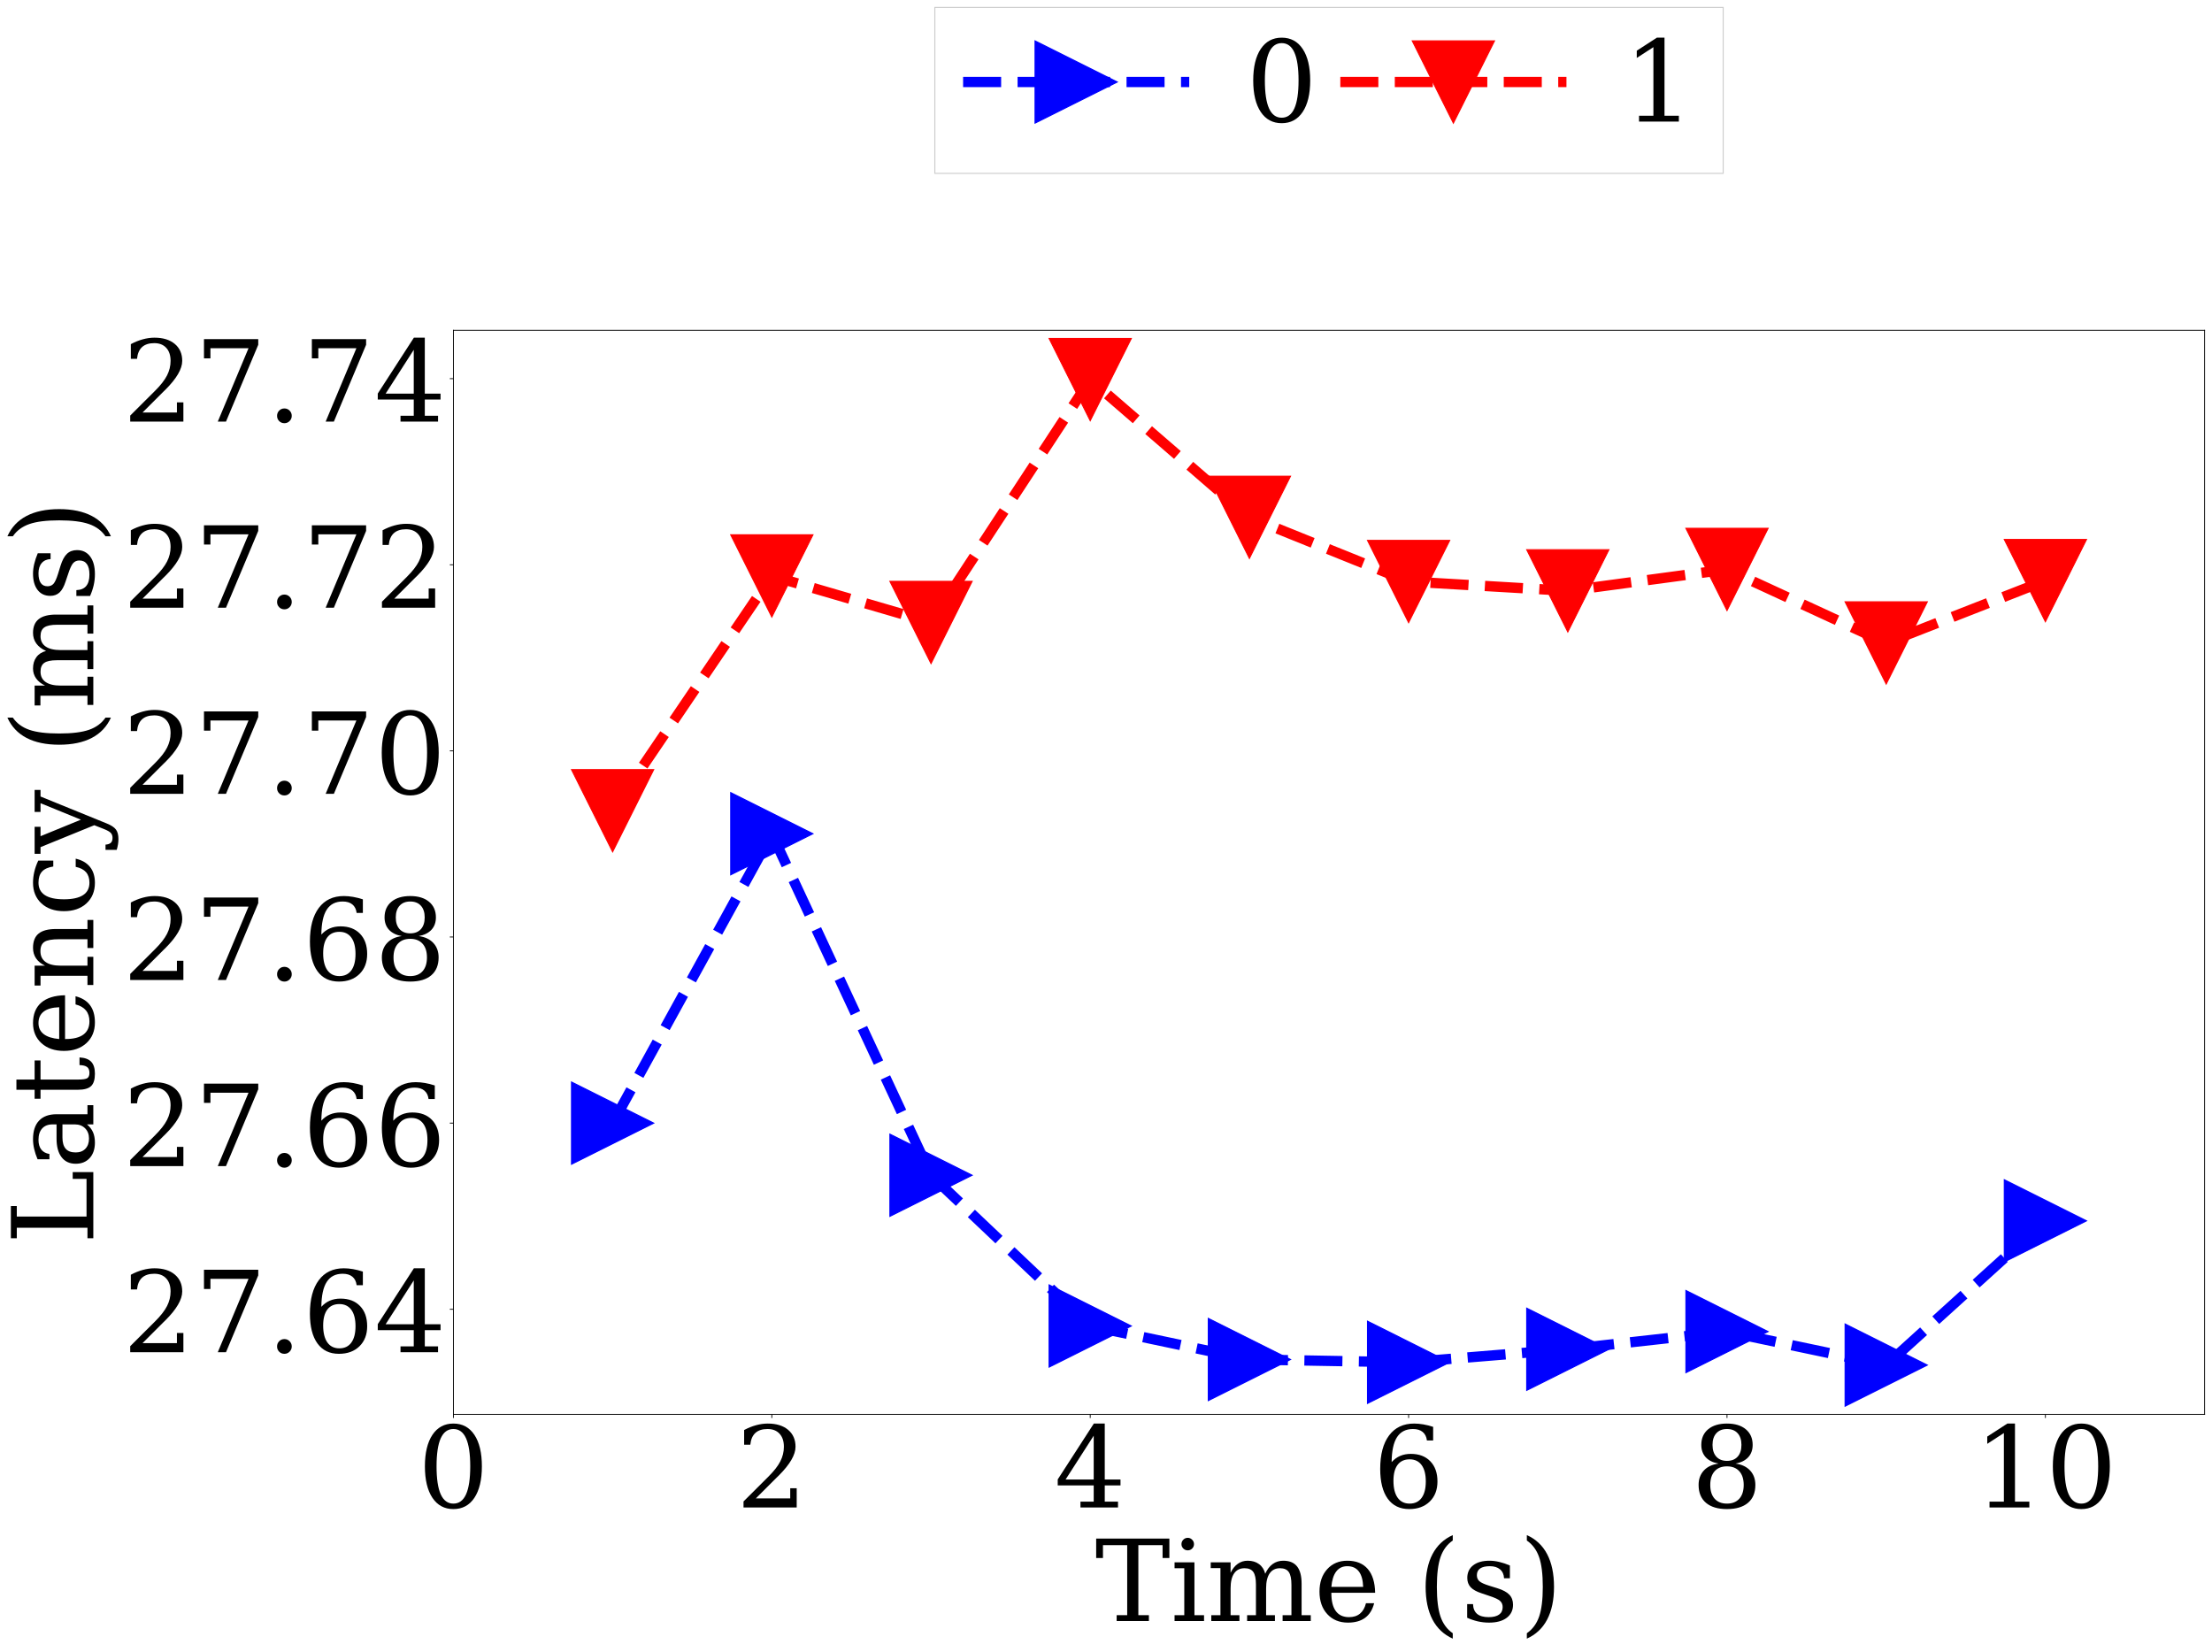
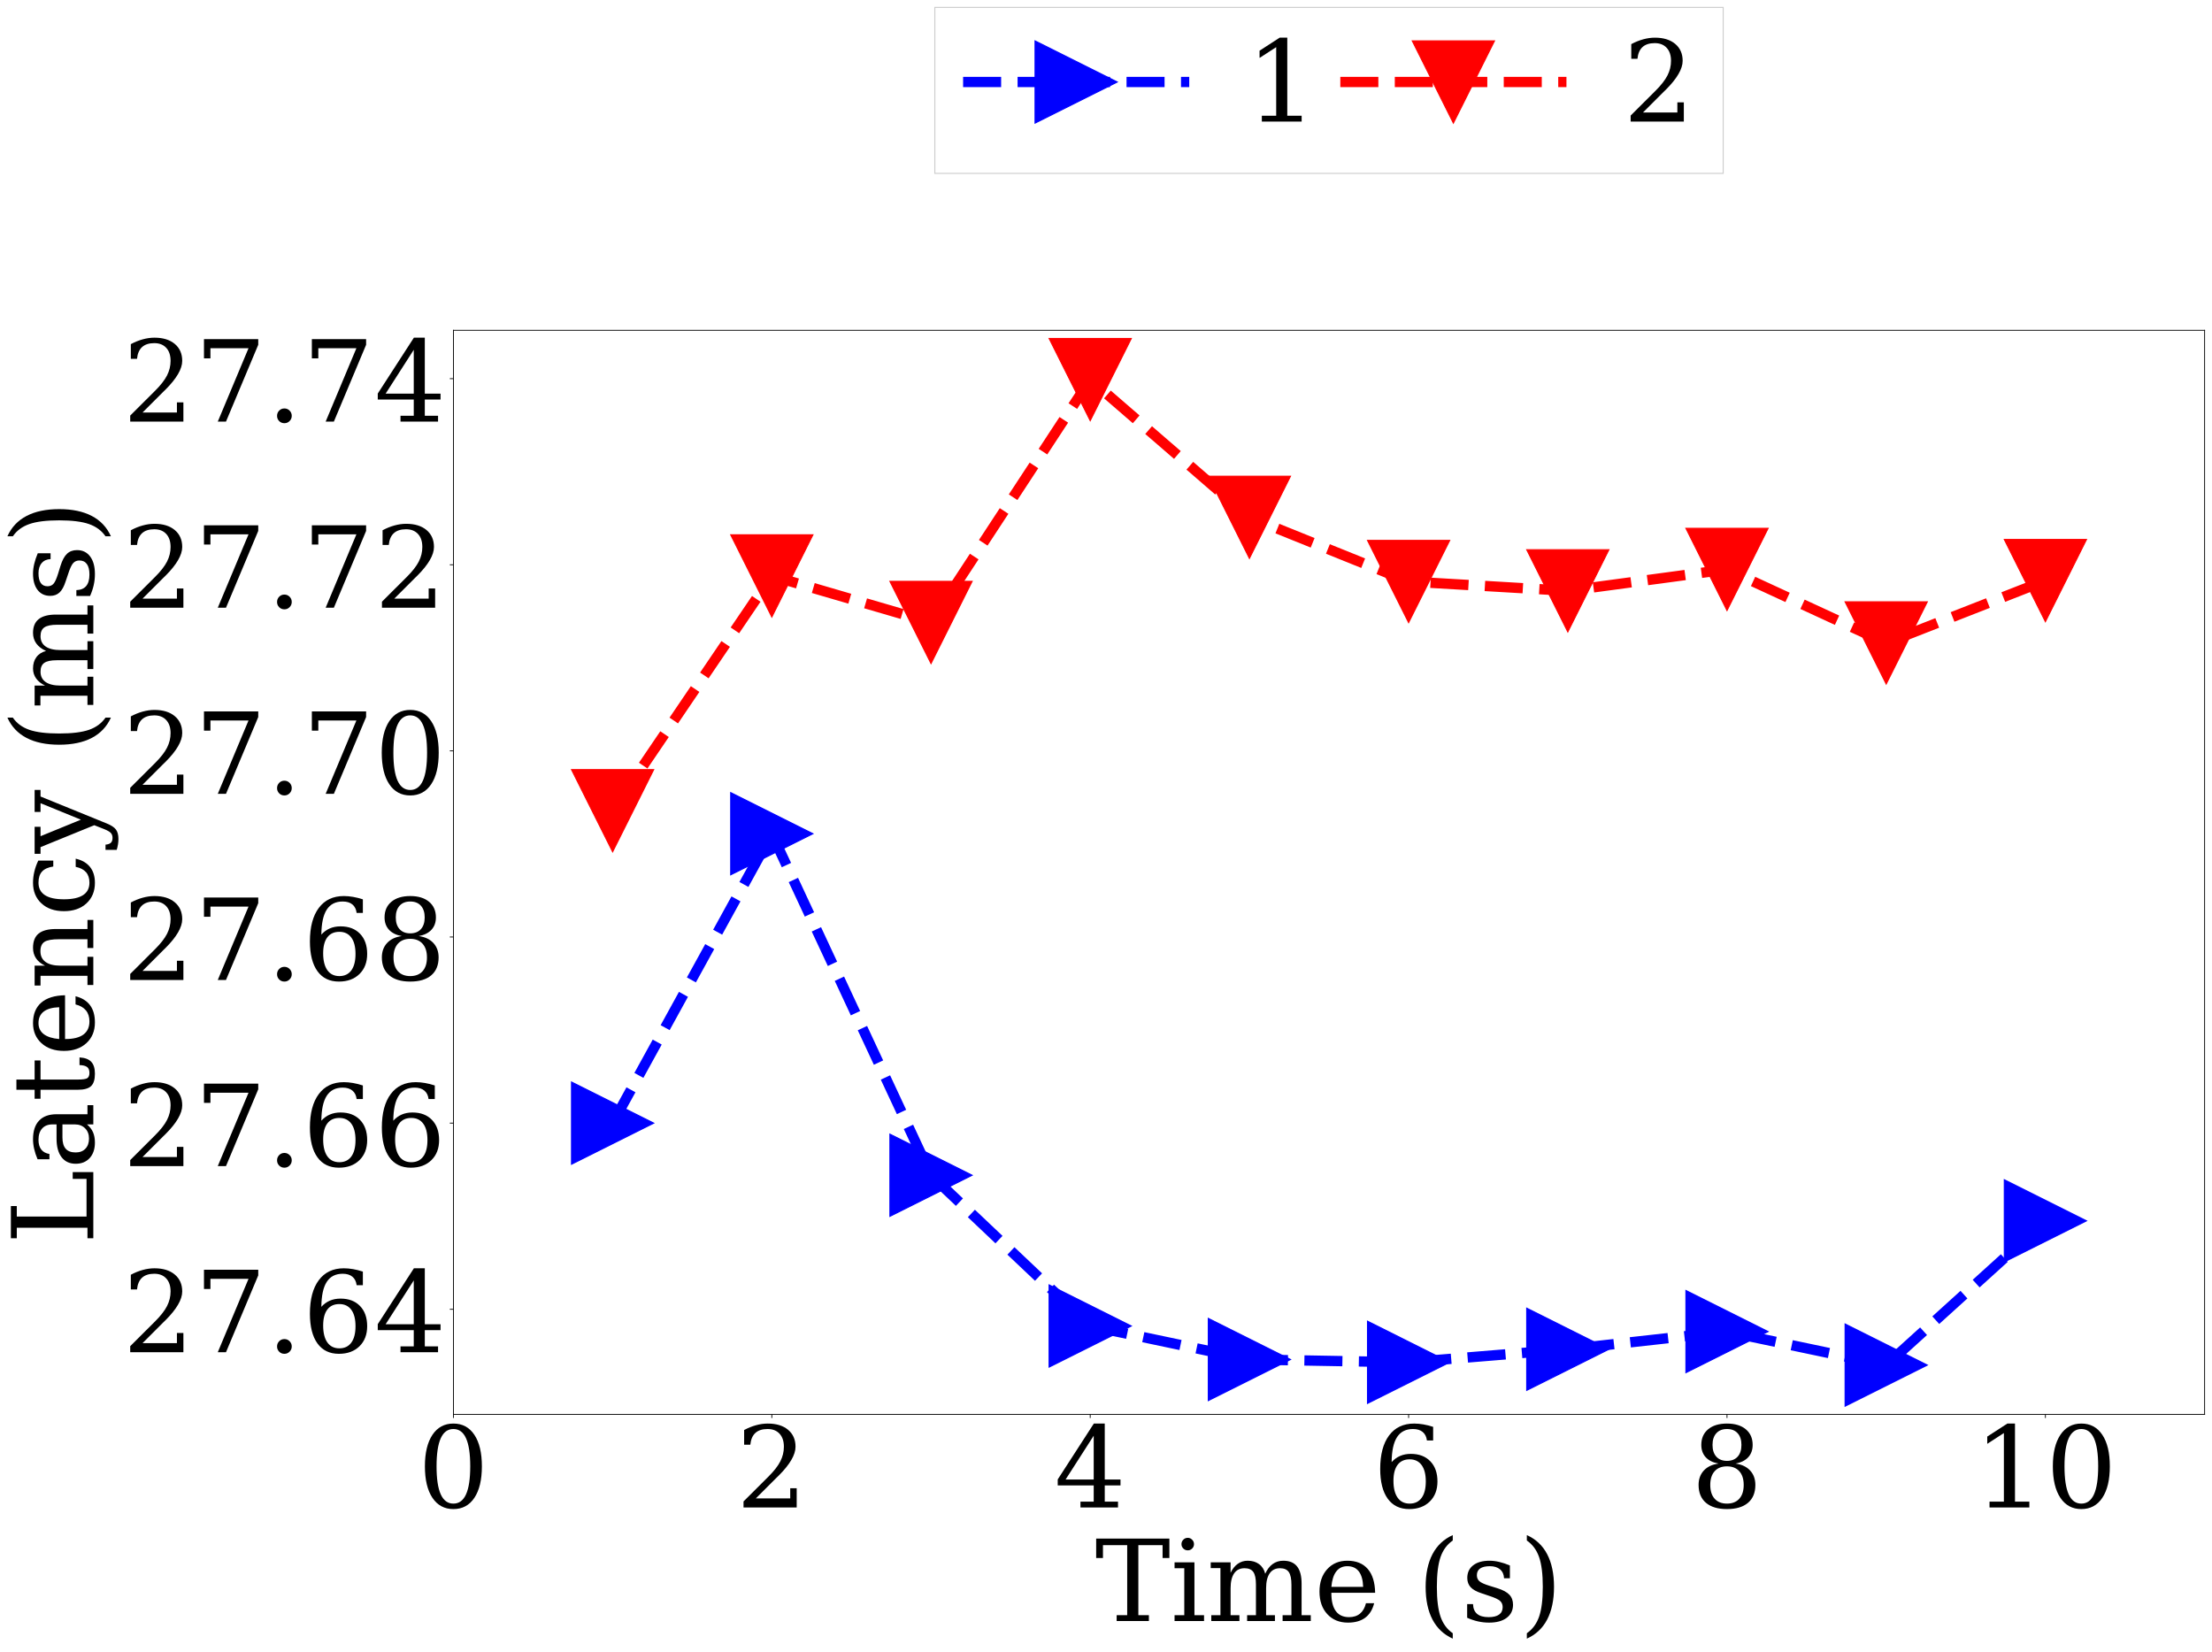
<svg xmlns="http://www.w3.org/2000/svg" xmlns:xlink="http://www.w3.org/1999/xlink" width="2152.035pt" height="1607.074pt" viewBox="0 0 2152.035 1607.074" version="1.1">
  <defs>
    <style type="text/css">*{stroke-linejoin: round; stroke-linecap: butt}</style>
  </defs>
  <g id="figure_1">
    <g id="patch_1">
      <path d="M 0 1607.074  L 2152.035 1607.074  L 2152.035 0  L 0 0  z " style="fill: #ffffff; stroke: #ffffff; stroke-linejoin: miter" />
    </g>
    <g id="axes_1">
      <g id="patch_2">
        <path d="M 441.133 1375.955  L 2144.835 1375.955  L 2144.835 321.322  L 441.133 321.322  z " style="fill: #ffffff" />
      </g>
      <g id="matplotlib.axis_1">
        <g id="xtick_1">
          <g id="line2d_1">
            <defs>
-               <path id="m2daee3ca7c" d="M 0 0  L 0 3.5  " style="stroke: #000000; stroke-width: 0.8" />
+               <path id="mb042ab7eb0" d="M 0 0  L 0 3.5  " style="stroke: #000000; stroke-width: 0.8" />
            </defs>
            <g>
-               <use xlink:href="#m2daee3ca7c" x="441.133" y="1375.955" style="stroke: #000000; stroke-width: 0.8" />
+               <use xlink:href="#mb042ab7eb0" x="441.133" y="1375.955" style="stroke: #000000; stroke-width: 0.8" />
            </g>
          </g>
          <g id="text_1">
            <g transform="translate(406.1391 1466.538) scale(1.1 -1.1)">
              <defs>
                <path id="DejaVuSerif-30" d="M 2034 219  Q 2513 219 2750 744  Q 2988 1269 2988 2328  Q 2988 3391 2750 3916  Q 2513 4441 2034 4441  Q 1556 4441 1318 3916  Q 1081 3391 1081 2328  Q 1081 1269 1318 744  Q 1556 219 2034 219  z M 2034 -91  Q 1275 -91 848 546  Q 422 1184 422 2328  Q 422 3475 848 4112  Q 1275 4750 2034 4750  Q 2797 4750 3222 4112  Q 3647 3475 3647 2328  Q 3647 1184 3222 546  Q 2797 -91 2034 -91  z " transform="scale(0.015625)" />
              </defs>
              <use xlink:href="#DejaVuSerif-30" />
            </g>
          </g>
        </g>
        <g id="xtick_2">
          <g id="line2d_2">
            <g>
-               <use xlink:href="#m2daee3ca7c" x="750.897" y="1375.955" style="stroke: #000000; stroke-width: 0.8" />
+               <use xlink:href="#mb042ab7eb0" x="750.897" y="1375.955" style="stroke: #000000; stroke-width: 0.8" />
            </g>
          </g>
          <g id="text_2">
            <g transform="translate(715.9032 1466.538) scale(1.1 -1.1)">
              <defs>
                <path id="DejaVuSerif-32" d="M 819 3553  L 469 3553  L 469 4384  Q 803 4563 1142 4656  Q 1481 4750 1806 4750  Q 2534 4750 2956 4397  Q 3378 4044 3378 3438  Q 3378 2753 2422 1800  Q 2347 1728 2309 1691  L 1131 513  L 3078 513  L 3078 1088  L 3444 1088  L 3444 0  L 434 0  L 434 341  L 1850 1753  Q 2319 2222 2519 2614  Q 2719 3006 2719 3438  Q 2719 3909 2473 4175  Q 2228 4441 1797 4441  Q 1350 4441 1106 4219  Q 863 3997 819 3553  z " transform="scale(0.015625)" />
              </defs>
              <use xlink:href="#DejaVuSerif-32" />
            </g>
          </g>
        </g>
        <g id="xtick_3">
          <g id="line2d_3">
            <g>
-               <use xlink:href="#m2daee3ca7c" x="1060.661" y="1375.955" style="stroke: #000000; stroke-width: 0.8" />
+               <use xlink:href="#mb042ab7eb0" x="1060.661" y="1375.955" style="stroke: #000000; stroke-width: 0.8" />
            </g>
          </g>
          <g id="text_3">
            <g transform="translate(1025.667 1466.538) scale(1.1 -1.1)">
              <defs>
                <path id="DejaVuSerif-34" d="M 2234 1581  L 2234 4063  L 641 1581  L 2234 1581  z M 3609 0  L 1484 0  L 1484 331  L 2234 331  L 2234 1247  L 197 1247  L 197 1588  L 2241 4750  L 2859 4750  L 2859 1581  L 3750 1581  L 3750 1247  L 2859 1247  L 2859 331  L 3609 331  L 3609 0  z " transform="scale(0.015625)" />
              </defs>
              <use xlink:href="#DejaVuSerif-34" />
            </g>
          </g>
        </g>
        <g id="xtick_4">
          <g id="line2d_4">
            <g>
-               <use xlink:href="#m2daee3ca7c" x="1370.425" y="1375.955" style="stroke: #000000; stroke-width: 0.8" />
+               <use xlink:href="#mb042ab7eb0" x="1370.425" y="1375.955" style="stroke: #000000; stroke-width: 0.8" />
            </g>
          </g>
          <g id="text_4">
            <g transform="translate(1335.431 1466.538) scale(1.1 -1.1)">
              <defs>
                <path id="DejaVuSerif-36" d="M 2094 219  Q 2534 219 2771 542  Q 3009 866 3009 1472  Q 3009 2078 2771 2401  Q 2534 2725 2094 2725  Q 1647 2725 1412 2412  Q 1178 2100 1178 1509  Q 1178 888 1415 553  Q 1653 219 2094 219  z M 1075 2569  Q 1288 2803 1556 2918  Q 1825 3034 2163 3034  Q 2859 3034 3264 2615  Q 3669 2197 3669 1472  Q 3669 763 3233 336  Q 2797 -91 2069 -91  Q 1278 -91 853 498  Q 428 1088 428 2181  Q 428 3406 931 4078  Q 1434 4750 2350 4750  Q 2597 4750 2869 4703  Q 3141 4656 3425 4563  L 3425 3794  L 3072 3794  Q 3034 4109 2831 4275  Q 2628 4441 2284 4441  Q 1678 4441 1381 3981  Q 1084 3522 1075 2569  z " transform="scale(0.015625)" />
              </defs>
              <use xlink:href="#DejaVuSerif-36" />
            </g>
          </g>
        </g>
        <g id="xtick_5">
          <g id="line2d_5">
            <g>
-               <use xlink:href="#m2daee3ca7c" x="1680.189" y="1375.955" style="stroke: #000000; stroke-width: 0.8" />
+               <use xlink:href="#mb042ab7eb0" x="1680.189" y="1375.955" style="stroke: #000000; stroke-width: 0.8" />
            </g>
          </g>
          <g id="text_5">
            <g transform="translate(1645.195 1466.538) scale(1.1 -1.1)">
              <defs>
                <path id="DejaVuSerif-38" d="M 2981 1275  Q 2981 1775 2732 2051  Q 2484 2328 2034 2328  Q 1584 2328 1336 2051  Q 1088 1775 1088 1275  Q 1088 772 1336 495  Q 1584 219 2034 219  Q 2484 219 2732 495  Q 2981 772 2981 1275  z M 2853 3541  Q 2853 3966 2637 4203  Q 2422 4441 2034 4441  Q 1650 4441 1433 4203  Q 1216 3966 1216 3541  Q 1216 3113 1433 2875  Q 1650 2638 2034 2638  Q 2422 2638 2637 2875  Q 2853 3113 2853 3541  z M 2516 2484  Q 3047 2413 3344 2092  Q 3641 1772 3641 1275  Q 3641 619 3225 264  Q 2809 -91 2034 -91  Q 1263 -91 845 264  Q 428 619 428 1275  Q 428 1772 725 2092  Q 1022 2413 1556 2484  Q 1084 2569 832 2842  Q 581 3116 581 3541  Q 581 4103 968 4426  Q 1356 4750 2034 4750  Q 2713 4750 3100 4426  Q 3488 4103 3488 3541  Q 3488 3116 3236 2842  Q 2984 2569 2516 2484  z " transform="scale(0.015625)" />
              </defs>
              <use xlink:href="#DejaVuSerif-38" />
            </g>
          </g>
        </g>
        <g id="xtick_6">
          <g id="line2d_6">
            <g>
-               <use xlink:href="#m2daee3ca7c" x="1989.953" y="1375.955" style="stroke: #000000; stroke-width: 0.8" />
+               <use xlink:href="#mb042ab7eb0" x="1989.953" y="1375.955" style="stroke: #000000; stroke-width: 0.8" />
            </g>
          </g>
          <g id="text_6">
            <g transform="translate(1919.966 1466.538) scale(1.1 -1.1)">
              <defs>
                <path id="DejaVuSerif-31" d="M 909 0  L 909 331  L 1722 331  L 1722 4213  L 781 3603  L 781 4013  L 1919 4750  L 2350 4750  L 2350 331  L 3163 331  L 3163 0  L 909 0  z " transform="scale(0.015625)" />
              </defs>
              <use xlink:href="#DejaVuSerif-31" />
              <use xlink:href="#DejaVuSerif-30" x="63.623" />
            </g>
          </g>
        </g>
        <g id="text_7">
          <g transform="translate(1065.379 1576.997) scale(1.1 -1.1)">
            <defs>
              <path id="DejaVuSerif-54" d="M 1222 0  L 1222 331  L 1819 331  L 1819 4294  L 447 4294  L 447 3566  L 63 3566  L 63 4666  L 4206 4666  L 4206 3566  L 3822 3566  L 3822 4294  L 2450 4294  L 2450 331  L 3047 331  L 3047 0  L 1222 0  z " transform="scale(0.015625)" />
              <path id="DejaVuSerif-69" d="M 622 4353  Q 622 4497 726 4603  Q 831 4709 978 4709  Q 1122 4709 1226 4603  Q 1331 4497 1331 4353  Q 1331 4206 1228 4103  Q 1125 4000 978 4000  Q 831 4000 726 4103  Q 622 4206 622 4353  z M 1356 331  L 1900 331  L 1900 0  L 231 0  L 231 331  L 781 331  L 781 2988  L 231 2988  L 231 3322  L 1356 3322  L 1356 331  z " transform="scale(0.015625)" />
              <path id="DejaVuSerif-6d" d="M 3316 2675  Q 3481 3041 3739 3227  Q 3997 3413 4341 3413  Q 4863 3413 5119 3089  Q 5375 2766 5375 2113  L 5375 331  L 5894 331  L 5894 0  L 4300 0  L 4300 331  L 4800 331  L 4800 2047  Q 4800 2556 4650 2772  Q 4500 2988 4153 2988  Q 3769 2988 3567 2697  Q 3366 2406 3366 1850  L 3366 331  L 3866 331  L 3866 0  L 2291 0  L 2291 331  L 2791 331  L 2791 2069  Q 2791 2566 2641 2777  Q 2491 2988 2144 2988  Q 1759 2988 1557 2697  Q 1356 2406 1356 1850  L 1356 331  L 1856 331  L 1856 0  L 263 0  L 263 331  L 781 331  L 781 2994  L 231 2994  L 231 3322  L 1356 3322  L 1356 2731  Q 1516 3063 1762 3238  Q 2009 3413 2322 3413  Q 2709 3413 2968 3220  Q 3228 3028 3316 2675  z " transform="scale(0.015625)" />
              <path id="DejaVuSerif-65" d="M 3469 1600  L 991 1600  L 991 1575  Q 991 903 1244 561  Q 1497 219 1991 219  Q 2369 219 2611 417  Q 2853 616 2950 1006  L 3413 1006  Q 3275 459 2904 184  Q 2534 -91 1931 -91  Q 1203 -91 761 389  Q 319 869 319 1663  Q 319 2450 753 2931  Q 1188 3413 1894 3413  Q 2647 3413 3050 2948  Q 3453 2484 3469 1600  z M 2791 1931  Q 2772 2513 2545 2808  Q 2319 3103 1894 3103  Q 1497 3103 1269 2806  Q 1041 2509 991 1931  L 2791 1931  z " transform="scale(0.015625)" />
              <path id="DejaVuSerif-20" transform="scale(0.015625)" />
              <path id="DejaVuSerif-28" d="M 2041 -997  Q 1281 -656 893 83  Q 506 822 506 1931  Q 506 3044 893 3783  Q 1281 4522 2041 4863  L 2041 4556  Q 1559 4225 1350 3623  Q 1141 3022 1141 1931  Q 1141 844 1350 242  Q 1559 -359 2041 -691  L 2041 -997  z " transform="scale(0.015625)" />
              <path id="DejaVuSerif-73" d="M 359 184  L 359 959  L 691 959  Q 703 588 923 403  Q 1144 219 1575 219  Q 1963 219 2166 364  Q 2369 509 2369 788  Q 2369 1006 2220 1140  Q 2072 1275 1594 1428  L 1178 1569  Q 750 1706 558 1912  Q 366 2119 366 2438  Q 366 2894 700 3153  Q 1034 3413 1625 3413  Q 1888 3413 2178 3344  Q 2469 3275 2778 3144  L 2778 2419  L 2447 2419  Q 2434 2741 2221 2922  Q 2009 3103 1644 3103  Q 1281 3103 1095 2975  Q 909 2847 909 2591  Q 909 2381 1050 2254  Q 1191 2128 1613 1997  L 2069 1856  Q 2541 1709 2748 1489  Q 2956 1269 2956 922  Q 2956 450 2595 179  Q 2234 -91 1600 -91  Q 1278 -91 972 -22  Q 666 47 359 184  z " transform="scale(0.015625)" />
              <path id="DejaVuSerif-29" d="M 453 -997  L 453 -691  Q 934 -359 1145 242  Q 1356 844 1356 1931  Q 1356 3022 1145 3623  Q 934 4225 453 4556  L 453 4863  Q 1216 4522 1603 3783  Q 1991 3044 1991 1931  Q 1991 822 1603 83  Q 1216 -656 453 -997  z " transform="scale(0.015625)" />
            </defs>
            <use xlink:href="#DejaVuSerif-54" />
            <use xlink:href="#DejaVuSerif-69" x="66.699" />
            <use xlink:href="#DejaVuSerif-6d" x="98.682" />
            <use xlink:href="#DejaVuSerif-65" x="193.506" />
            <use xlink:href="#DejaVuSerif-20" x="252.686" />
            <use xlink:href="#DejaVuSerif-28" x="284.473" />
            <use xlink:href="#DejaVuSerif-73" x="323.486" />
            <use xlink:href="#DejaVuSerif-29" x="374.805" />
          </g>
        </g>
      </g>
      <g id="matplotlib.axis_2">
        <g id="ytick_1">
          <g id="line2d_7">
            <defs>
-               <path id="m350b878d4e" d="M 0 0  L -3.5 0  " style="stroke: #000000; stroke-width: 0.8" />
+               <path id="m62bb1c5c98" d="M 0 0  L -3.5 0  " style="stroke: #000000; stroke-width: 0.8" />
            </defs>
            <g>
-               <use xlink:href="#m350b878d4e" x="441.133" y="1273.697" style="stroke: #000000; stroke-width: 0.8" />
+               <use xlink:href="#m62bb1c5c98" x="441.133" y="1273.697" style="stroke: #000000; stroke-width: 0.8" />
            </g>
          </g>
          <g id="text_8">
            <g transform="translate(119.2234 1315.488) scale(1.1 -1.1)">
              <defs>
                <path id="DejaVuSerif-37" d="M 3609 4347  L 1784 0  L 1319 0  L 3059 4153  L 903 4153  L 903 3578  L 538 3578  L 538 4666  L 3609 4666  L 3609 4347  z " transform="scale(0.015625)" />
                <path id="DejaVuSerif-2e" d="M 603 325  Q 603 500 722 622  Q 841 744 1019 744  Q 1191 744 1312 622  Q 1434 500 1434 325  Q 1434 153 1312 31  Q 1191 -91 1019 -91  Q 841 -91 722 29  Q 603 150 603 325  z " transform="scale(0.015625)" />
              </defs>
              <use xlink:href="#DejaVuSerif-32" />
              <use xlink:href="#DejaVuSerif-37" x="63.623" />
              <use xlink:href="#DejaVuSerif-2e" x="127.246" />
              <use xlink:href="#DejaVuSerif-36" x="159.033" />
              <use xlink:href="#DejaVuSerif-34" x="222.656" />
            </g>
          </g>
        </g>
        <g id="ytick_2">
          <g id="line2d_8">
            <g>
-               <use xlink:href="#m350b878d4e" x="441.133" y="1092.628" style="stroke: #000000; stroke-width: 0.8" />
+               <use xlink:href="#m62bb1c5c98" x="441.133" y="1092.628" style="stroke: #000000; stroke-width: 0.8" />
            </g>
          </g>
          <g id="text_9">
            <g transform="translate(119.2234 1134.419) scale(1.1 -1.1)">
              <use xlink:href="#DejaVuSerif-32" />
              <use xlink:href="#DejaVuSerif-37" x="63.623" />
              <use xlink:href="#DejaVuSerif-2e" x="127.246" />
              <use xlink:href="#DejaVuSerif-36" x="159.033" />
              <use xlink:href="#DejaVuSerif-36" x="222.656" />
            </g>
          </g>
        </g>
        <g id="ytick_3">
          <g id="line2d_9">
            <g>
-               <use xlink:href="#m350b878d4e" x="441.133" y="911.56" style="stroke: #000000; stroke-width: 0.8" />
+               <use xlink:href="#m62bb1c5c98" x="441.133" y="911.56" style="stroke: #000000; stroke-width: 0.8" />
            </g>
          </g>
          <g id="text_10">
            <g transform="translate(119.2234 953.351) scale(1.1 -1.1)">
              <use xlink:href="#DejaVuSerif-32" />
              <use xlink:href="#DejaVuSerif-37" x="63.623" />
              <use xlink:href="#DejaVuSerif-2e" x="127.246" />
              <use xlink:href="#DejaVuSerif-36" x="159.033" />
              <use xlink:href="#DejaVuSerif-38" x="222.656" />
            </g>
          </g>
        </g>
        <g id="ytick_4">
          <g id="line2d_10">
            <g>
-               <use xlink:href="#m350b878d4e" x="441.133" y="730.491" style="stroke: #000000; stroke-width: 0.8" />
+               <use xlink:href="#m62bb1c5c98" x="441.133" y="730.491" style="stroke: #000000; stroke-width: 0.8" />
            </g>
          </g>
          <g id="text_11">
            <g transform="translate(119.2234 772.2825) scale(1.1 -1.1)">
              <use xlink:href="#DejaVuSerif-32" />
              <use xlink:href="#DejaVuSerif-37" x="63.623" />
              <use xlink:href="#DejaVuSerif-2e" x="127.246" />
              <use xlink:href="#DejaVuSerif-37" x="159.033" />
              <use xlink:href="#DejaVuSerif-30" x="222.656" />
            </g>
          </g>
        </g>
        <g id="ytick_5">
          <g id="line2d_11">
            <g>
-               <use xlink:href="#m350b878d4e" x="441.133" y="549.423" style="stroke: #000000; stroke-width: 0.8" />
+               <use xlink:href="#m62bb1c5c98" x="441.133" y="549.423" style="stroke: #000000; stroke-width: 0.8" />
            </g>
          </g>
          <g id="text_12">
            <g transform="translate(119.2234 591.2141) scale(1.1 -1.1)">
              <use xlink:href="#DejaVuSerif-32" />
              <use xlink:href="#DejaVuSerif-37" x="63.623" />
              <use xlink:href="#DejaVuSerif-2e" x="127.246" />
              <use xlink:href="#DejaVuSerif-37" x="159.033" />
              <use xlink:href="#DejaVuSerif-32" x="222.656" />
            </g>
          </g>
        </g>
        <g id="ytick_6">
          <g id="line2d_12">
            <g>
-               <use xlink:href="#m350b878d4e" x="441.133" y="368.354" style="stroke: #000000; stroke-width: 0.8" />
+               <use xlink:href="#m62bb1c5c98" x="441.133" y="368.354" style="stroke: #000000; stroke-width: 0.8" />
            </g>
          </g>
          <g id="text_13">
            <g transform="translate(119.2234 410.1456) scale(1.1 -1.1)">
              <use xlink:href="#DejaVuSerif-32" />
              <use xlink:href="#DejaVuSerif-37" x="63.623" />
              <use xlink:href="#DejaVuSerif-2e" x="127.246" />
              <use xlink:href="#DejaVuSerif-37" x="159.033" />
              <use xlink:href="#DejaVuSerif-34" x="222.656" />
            </g>
          </g>
        </g>
        <g id="text_14">
          <g transform="translate(90.78281 1210.684) rotate(-90) scale(1.1 -1.1)">
            <defs>
              <path id="DejaVuSerif-4c" d="M 353 0  L 353 331  L 947 331  L 947 4331  L 353 4331  L 353 4666  L 2175 4666  L 2175 4331  L 1581 4331  L 1581 384  L 3713 384  L 3713 1166  L 4097 1166  L 4097 0  L 353 0  z " transform="scale(0.015625)" />
              <path id="DejaVuSerif-61" d="M 2547 1044  L 2547 1747  L 1806 1747  Q 1378 1747 1168 1562  Q 959 1378 959 997  Q 959 650 1171 447  Q 1384 244 1747 244  Q 2106 244 2326 466  Q 2547 688 2547 1044  z M 3122 2075  L 3122 331  L 3634 331  L 3634 0  L 2547 0  L 2547 359  Q 2356 128 2106 18  Q 1856 -91 1522 -91  Q 969 -91 644 203  Q 319 497 319 997  Q 319 1513 691 1797  Q 1063 2081 1741 2081  L 2547 2081  L 2547 2309  Q 2547 2688 2317 2895  Q 2088 3103 1672 3103  Q 1328 3103 1125 2947  Q 922 2791 872 2484  L 575 2484  L 575 3156  Q 875 3284 1158 3348  Q 1441 3413 1709 3413  Q 2400 3413 2761 3070  Q 3122 2728 3122 2075  z " transform="scale(0.015625)" />
              <path id="DejaVuSerif-74" d="M 691 2988  L 184 2988  L 184 3322  L 691 3322  L 691 4353  L 1269 4353  L 1269 3322  L 2350 3322  L 2350 2988  L 1269 2988  L 1269 878  Q 1269 456 1350 337  Q 1431 219 1650 219  Q 1875 219 1978 351  Q 2081 484 2088 781  L 2522 781  Q 2497 328 2275 118  Q 2053 -91 1600 -91  Q 1103 -91 897 129  Q 691 350 691 878  L 691 2988  z " transform="scale(0.015625)" />
              <path id="DejaVuSerif-6e" d="M 263 0  L 263 331  L 781 331  L 781 2988  L 231 2988  L 231 3322  L 1356 3322  L 1356 2731  Q 1516 3069 1770 3241  Q 2025 3413 2363 3413  Q 2913 3413 3172 3097  Q 3431 2781 3431 2113  L 3431 331  L 3944 331  L 3944 0  L 2356 0  L 2356 331  L 2853 331  L 2853 1931  Q 2853 2541 2703 2767  Q 2553 2994 2175 2994  Q 1775 2994 1565 2701  Q 1356 2409 1356 1850  L 1356 331  L 1856 331  L 1856 0  L 263 0  z " transform="scale(0.015625)" />
              <path id="DejaVuSerif-63" d="M 3291 997  Q 3169 466 2822 187  Q 2475 -91 1925 -91  Q 1200 -91 759 389  Q 319 869 319 1663  Q 319 2459 759 2936  Q 1200 3413 1925 3413  Q 2241 3413 2553 3339  Q 2866 3266 3181 3116  L 3181 2266  L 2847 2266  Q 2781 2703 2561 2903  Q 2341 3103 1931 3103  Q 1466 3103 1228 2742  Q 991 2381 991 1663  Q 991 944 1227 581  Q 1463 219 1931 219  Q 2303 219 2525 412  Q 2747 606 2828 997  L 3291 997  z " transform="scale(0.015625)" />
              <path id="DejaVuSerif-79" d="M 1381 -609  L 1600 -56  L 359 2988  L -19 2988  L -19 3322  L 1509 3322  L 1509 2988  L 978 2988  L 1913 703  L 2847 2988  L 2350 2988  L 2350 3322  L 3597 3322  L 3597 2988  L 3225 2988  L 1703 -750  Q 1547 -1138 1356 -1280  Q 1166 -1422 819 -1422  Q 672 -1422 517 -1397  Q 363 -1372 206 -1325  L 206 -691  L 500 -691  Q 519 -903 608 -995  Q 697 -1088 884 -1088  Q 1056 -1088 1161 -992  Q 1266 -897 1381 -609  z " transform="scale(0.015625)" />
            </defs>
            <use xlink:href="#DejaVuSerif-4c" />
            <use xlink:href="#DejaVuSerif-61" x="66.406" />
            <use xlink:href="#DejaVuSerif-74" x="126.025" />
            <use xlink:href="#DejaVuSerif-65" x="166.211" />
            <use xlink:href="#DejaVuSerif-6e" x="225.391" />
            <use xlink:href="#DejaVuSerif-63" x="289.795" />
            <use xlink:href="#DejaVuSerif-79" x="345.801" />
            <use xlink:href="#DejaVuSerif-20" x="402.295" />
            <use xlink:href="#DejaVuSerif-28" x="434.082" />
            <use xlink:href="#DejaVuSerif-6d" x="473.096" />
            <use xlink:href="#DejaVuSerif-73" x="567.92" />
            <use xlink:href="#DejaVuSerif-29" x="619.238" />
          </g>
        </g>
      </g>
      <g id="line2d_13">
-         <path d="M 596.015 1092.628  L 750.897 811.067  L 905.779 1143.327  L 1060.661 1289.993  L 1215.543 1322.585  L 1370.425 1325.301  L 1525.307 1312.626  L 1680.189 1295.425  L 1835.071 1328.017  L 1989.953 1187.689  " clip-path="url(#p8cd9f87d47)" style="fill: none; stroke-dasharray: 37,16; stroke-dashoffset: 0; stroke: #0000ff; stroke-width: 10" />
+         <path d="M 596.015 1092.628  L 750.897 811.067  L 905.779 1143.327  L 1060.661 1289.993  L 1215.543 1322.585  L 1370.425 1325.301  L 1525.307 1312.626  L 1680.189 1295.425  L 1835.071 1328.017  L 1989.953 1187.689  " clip-path="url(#p33a8571966)" style="fill: none; stroke-dasharray: 37,16; stroke-dashoffset: 0; stroke: #0000ff; stroke-width: 10" />
        <defs>
-           <path id="m47dea654eb" d="M 40 0  L -40 -40  L -40 40  z " style="stroke: #0000ff; stroke-linejoin: miter" />
+           <path id="m468f413c3a" d="M 40 0  L -40 -40  L -40 40  z " style="stroke: #0000ff; stroke-linejoin: miter" />
        </defs>
-         <g clip-path="url(#p8cd9f87d47)">
-           <use xlink:href="#m47dea654eb" x="596.015" y="1092.628" style="fill: #0000ff; stroke: #0000ff; stroke-linejoin: miter" />
-           <use xlink:href="#m47dea654eb" x="750.897" y="811.067" style="fill: #0000ff; stroke: #0000ff; stroke-linejoin: miter" />
-           <use xlink:href="#m47dea654eb" x="905.779" y="1143.327" style="fill: #0000ff; stroke: #0000ff; stroke-linejoin: miter" />
-           <use xlink:href="#m47dea654eb" x="1060.661" y="1289.993" style="fill: #0000ff; stroke: #0000ff; stroke-linejoin: miter" />
-           <use xlink:href="#m47dea654eb" x="1215.543" y="1322.585" style="fill: #0000ff; stroke: #0000ff; stroke-linejoin: miter" />
-           <use xlink:href="#m47dea654eb" x="1370.425" y="1325.301" style="fill: #0000ff; stroke: #0000ff; stroke-linejoin: miter" />
-           <use xlink:href="#m47dea654eb" x="1525.307" y="1312.626" style="fill: #0000ff; stroke: #0000ff; stroke-linejoin: miter" />
-           <use xlink:href="#m47dea654eb" x="1680.189" y="1295.425" style="fill: #0000ff; stroke: #0000ff; stroke-linejoin: miter" />
-           <use xlink:href="#m47dea654eb" x="1835.071" y="1328.017" style="fill: #0000ff; stroke: #0000ff; stroke-linejoin: miter" />
-           <use xlink:href="#m47dea654eb" x="1989.953" y="1187.689" style="fill: #0000ff; stroke: #0000ff; stroke-linejoin: miter" />
+         <g clip-path="url(#p33a8571966)">
+           <use xlink:href="#m468f413c3a" x="596.015" y="1092.628" style="fill: #0000ff; stroke: #0000ff; stroke-linejoin: miter" />
+           <use xlink:href="#m468f413c3a" x="750.897" y="811.067" style="fill: #0000ff; stroke: #0000ff; stroke-linejoin: miter" />
+           <use xlink:href="#m468f413c3a" x="905.779" y="1143.327" style="fill: #0000ff; stroke: #0000ff; stroke-linejoin: miter" />
+           <use xlink:href="#m468f413c3a" x="1060.661" y="1289.993" style="fill: #0000ff; stroke: #0000ff; stroke-linejoin: miter" />
+           <use xlink:href="#m468f413c3a" x="1215.543" y="1322.585" style="fill: #0000ff; stroke: #0000ff; stroke-linejoin: miter" />
+           <use xlink:href="#m468f413c3a" x="1370.425" y="1325.301" style="fill: #0000ff; stroke: #0000ff; stroke-linejoin: miter" />
+           <use xlink:href="#m468f413c3a" x="1525.307" y="1312.626" style="fill: #0000ff; stroke: #0000ff; stroke-linejoin: miter" />
+           <use xlink:href="#m468f413c3a" x="1680.189" y="1295.425" style="fill: #0000ff; stroke: #0000ff; stroke-linejoin: miter" />
+           <use xlink:href="#m468f413c3a" x="1835.071" y="1328.017" style="fill: #0000ff; stroke: #0000ff; stroke-linejoin: miter" />
+           <use xlink:href="#m468f413c3a" x="1989.953" y="1187.689" style="fill: #0000ff; stroke: #0000ff; stroke-linejoin: miter" />
        </g>
      </g>
      <g id="line2d_14">
-         <path d="M 596.015 788.692  L 750.897 560.287  L 905.779 605.554  L 1060.661 369.26  L 1215.543 503.25  L 1370.425 565.719  L 1525.307 574.772  L 1680.189 553.949  L 1835.071 625.471  L 1989.953 564.813  " clip-path="url(#p8cd9f87d47)" style="fill: none; stroke-dasharray: 37,16; stroke-dashoffset: 0; stroke: #ff0000; stroke-width: 10" />
+         <path d="M 596.015 788.692  L 750.897 560.287  L 905.779 605.554  L 1060.661 369.26  L 1215.543 503.25  L 1370.425 565.719  L 1525.307 574.772  L 1680.189 553.949  L 1835.071 625.471  L 1989.953 564.813  " clip-path="url(#p33a8571966)" style="fill: none; stroke-dasharray: 37,16; stroke-dashoffset: 0; stroke: #ff0000; stroke-width: 10" />
        <defs>
-           <path id="mfb63d2170f" d="M -0 40  L 40 -40  L -40 -40  z " style="stroke: #ff0000; stroke-linejoin: miter" />
+           <path id="m29e4d669f4" d="M -0 40  L 40 -40  L -40 -40  z " style="stroke: #ff0000; stroke-linejoin: miter" />
        </defs>
-         <g clip-path="url(#p8cd9f87d47)">
-           <use xlink:href="#mfb63d2170f" x="596.015" y="788.692" style="fill: #ff0000; stroke: #ff0000; stroke-linejoin: miter" />
-           <use xlink:href="#mfb63d2170f" x="750.897" y="560.287" style="fill: #ff0000; stroke: #ff0000; stroke-linejoin: miter" />
-           <use xlink:href="#mfb63d2170f" x="905.779" y="605.554" style="fill: #ff0000; stroke: #ff0000; stroke-linejoin: miter" />
-           <use xlink:href="#mfb63d2170f" x="1060.661" y="369.26" style="fill: #ff0000; stroke: #ff0000; stroke-linejoin: miter" />
-           <use xlink:href="#mfb63d2170f" x="1215.543" y="503.25" style="fill: #ff0000; stroke: #ff0000; stroke-linejoin: miter" />
-           <use xlink:href="#mfb63d2170f" x="1370.425" y="565.719" style="fill: #ff0000; stroke: #ff0000; stroke-linejoin: miter" />
-           <use xlink:href="#mfb63d2170f" x="1525.307" y="574.772" style="fill: #ff0000; stroke: #ff0000; stroke-linejoin: miter" />
-           <use xlink:href="#mfb63d2170f" x="1680.189" y="553.949" style="fill: #ff0000; stroke: #ff0000; stroke-linejoin: miter" />
-           <use xlink:href="#mfb63d2170f" x="1835.071" y="625.471" style="fill: #ff0000; stroke: #ff0000; stroke-linejoin: miter" />
-           <use xlink:href="#mfb63d2170f" x="1989.953" y="564.813" style="fill: #ff0000; stroke: #ff0000; stroke-linejoin: miter" />
+         <g clip-path="url(#p33a8571966)">
+           <use xlink:href="#m29e4d669f4" x="596.015" y="788.692" style="fill: #ff0000; stroke: #ff0000; stroke-linejoin: miter" />
+           <use xlink:href="#m29e4d669f4" x="750.897" y="560.287" style="fill: #ff0000; stroke: #ff0000; stroke-linejoin: miter" />
+           <use xlink:href="#m29e4d669f4" x="905.779" y="605.554" style="fill: #ff0000; stroke: #ff0000; stroke-linejoin: miter" />
+           <use xlink:href="#m29e4d669f4" x="1060.661" y="369.26" style="fill: #ff0000; stroke: #ff0000; stroke-linejoin: miter" />
+           <use xlink:href="#m29e4d669f4" x="1215.543" y="503.25" style="fill: #ff0000; stroke: #ff0000; stroke-linejoin: miter" />
+           <use xlink:href="#m29e4d669f4" x="1370.425" y="565.719" style="fill: #ff0000; stroke: #ff0000; stroke-linejoin: miter" />
+           <use xlink:href="#m29e4d669f4" x="1525.307" y="574.772" style="fill: #ff0000; stroke: #ff0000; stroke-linejoin: miter" />
+           <use xlink:href="#m29e4d669f4" x="1680.189" y="553.949" style="fill: #ff0000; stroke: #ff0000; stroke-linejoin: miter" />
+           <use xlink:href="#m29e4d669f4" x="1835.071" y="625.471" style="fill: #ff0000; stroke: #ff0000; stroke-linejoin: miter" />
+           <use xlink:href="#m29e4d669f4" x="1989.953" y="564.813" style="fill: #ff0000; stroke: #ff0000; stroke-linejoin: miter" />
        </g>
      </g>
      <g id="patch_3">
        <path d="M 441.133 1375.955  L 441.133 321.322  " style="fill: none; stroke: #000000; stroke-width: 0.8; stroke-linejoin: miter; stroke-linecap: square" />
      </g>
      <g id="patch_4">
        <path d="M 2144.835 1375.955  L 2144.835 321.322  " style="fill: none; stroke: #000000; stroke-width: 0.8; stroke-linejoin: miter; stroke-linecap: square" />
      </g>
      <g id="patch_5">
        <path d="M 441.133 1375.955  L 2144.835 1375.955  " style="fill: none; stroke: #000000; stroke-width: 0.8; stroke-linejoin: miter; stroke-linecap: square" />
      </g>
      <g id="patch_6">
        <path d="M 441.133 321.322  L 2144.835 321.322  " style="fill: none; stroke: #000000; stroke-width: 0.8; stroke-linejoin: miter; stroke-linecap: square" />
      </g>
      <g id="legend_1">
        <g id="patch_7">
          <path d="M 909.497 168.659  L 1676.472 168.659  L 1676.472 7.2  L 909.497 7.2  z " style="fill: #ffffff; stroke: #cccccc; stroke-linejoin: miter" />
        </g>
        <g id="line2d_15">
          <path d="M 936.997 79.783  L 1046.997 79.783  L 1156.997 79.783  " style="fill: none; stroke-dasharray: 37,16; stroke-dashoffset: 0; stroke: #0000ff; stroke-width: 10" />
          <g>
-             <use xlink:href="#m47dea654eb" x="1046.997" y="79.783" style="fill: #0000ff; stroke: #0000ff; stroke-linejoin: miter" />
+             <use xlink:href="#m468f413c3a" x="1046.997" y="79.783" style="fill: #0000ff; stroke: #0000ff; stroke-linejoin: miter" />
          </g>
        </g>
        <g id="text_15">
          <g transform="translate(1211.997 118.2828) scale(1.1 -1.1)">
-             <use xlink:href="#DejaVuSerif-30" />
+             <use xlink:href="#DejaVuSerif-31" />
          </g>
        </g>
        <g id="line2d_16">
          <path d="M 1303.984 79.783  L 1413.984 79.783  L 1523.984 79.783  " style="fill: none; stroke-dasharray: 37,16; stroke-dashoffset: 0; stroke: #ff0000; stroke-width: 10" />
          <g>
-             <use xlink:href="#mfb63d2170f" x="1413.984" y="79.783" style="fill: #ff0000; stroke: #ff0000; stroke-linejoin: miter" />
+             <use xlink:href="#m29e4d669f4" x="1413.984" y="79.783" style="fill: #ff0000; stroke: #ff0000; stroke-linejoin: miter" />
          </g>
        </g>
        <g id="text_16">
          <g transform="translate(1578.984 118.2828) scale(1.1 -1.1)">
-             <use xlink:href="#DejaVuSerif-31" />
+             <use xlink:href="#DejaVuSerif-32" />
          </g>
        </g>
      </g>
    </g>
  </g>
  <defs>
-     <clipPath id="p8cd9f87d47">
+     <clipPath id="p33a8571966">
      <rect x="441.133" y="321.322" width="1703.703" height="1054.633" />
    </clipPath>
  </defs>
</svg>
